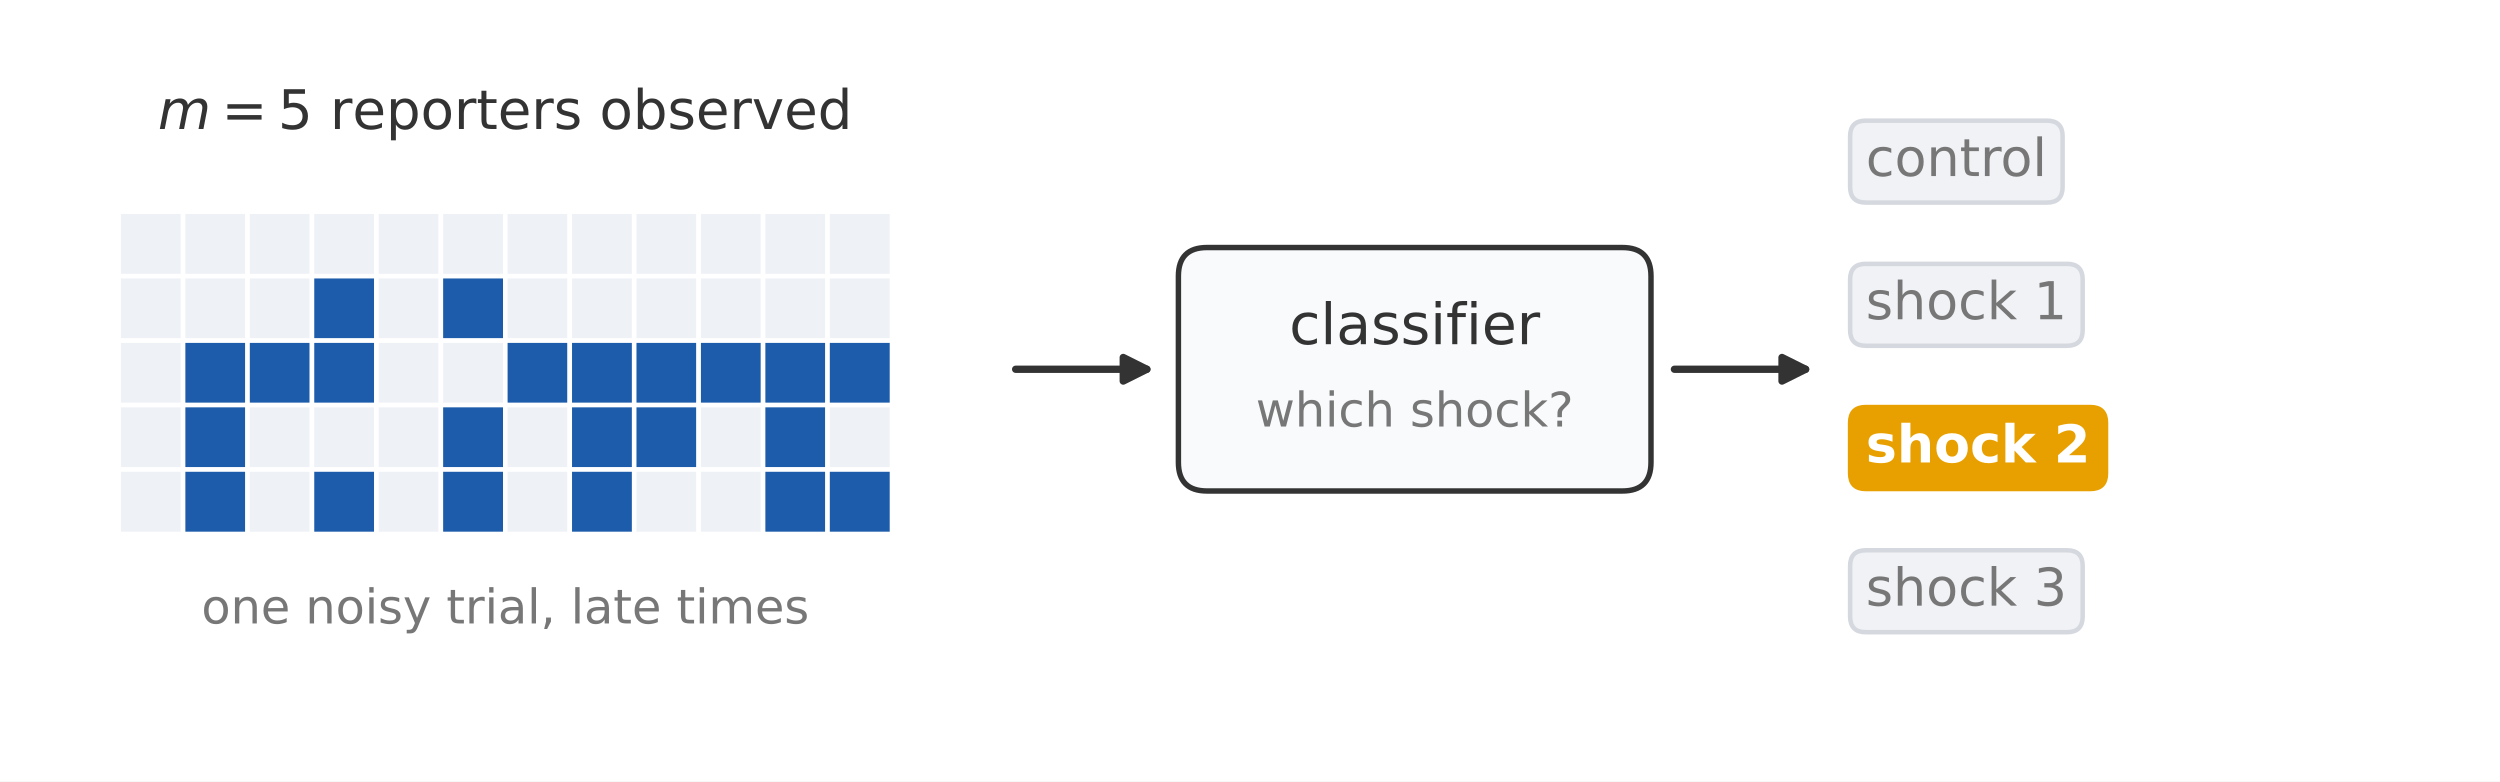
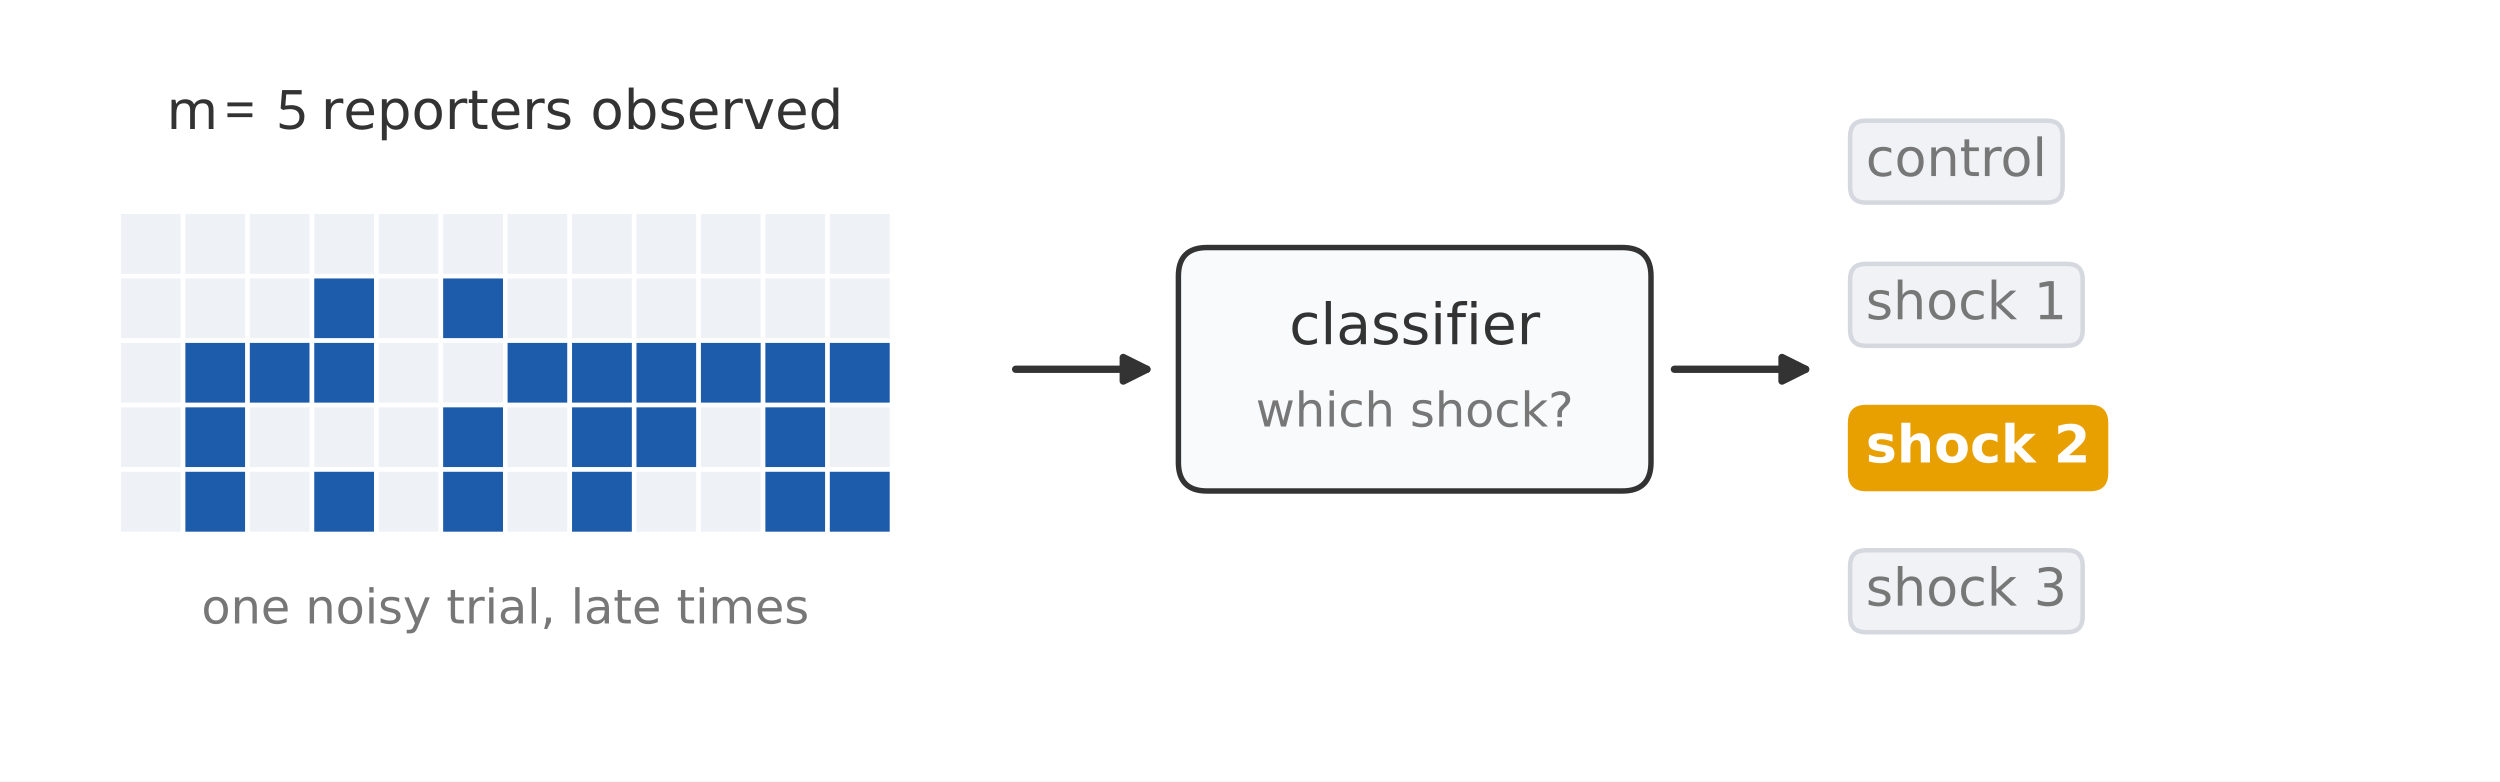
<svg xmlns="http://www.w3.org/2000/svg" width="550.08pt" height="171.953pt" viewBox="0 0 550.08 171.953" version="1.1">
  <defs>
    <style type="text/css">*{stroke-linejoin: round; stroke-linecap: butt}</style>
  </defs>
  <g id="figure_1">
    <g id="patch_1">
      <path d="M 0 171.953  L 550.08 171.953  L 550.08 0  L 0 0  z " style="fill: #ffffff" />
    </g>
    <g id="axes_1">
      <g id="patch_2">
-         <path d="M 223.473 81.25  Q 238.805 81.25 252.347 81.25  " clip-path="url(#p04132e5a02)" style="fill: none; stroke: #333333; stroke-width: 1.6; stroke-linecap: round" />
-         <path d="M 247.147 78.65  L 252.347 81.25  L 247.147 83.85  z " clip-path="url(#p04132e5a02)" style="fill: #333333; stroke: #333333; stroke-width: 1.6; stroke-linecap: round" />
+         <path d="M 223.473 81.25  Q 238.805 81.25 252.347 81.25  " clip-path="url(#p62bf58b626)" style="fill: none; stroke: #333333; stroke-width: 1.6; stroke-linecap: round" />
+         <path d="M 247.147 78.65  L 252.347 81.25  L 247.147 83.85  z " clip-path="url(#p62bf58b626)" style="fill: #333333; stroke: #333333; stroke-width: 1.6; stroke-linecap: round" />
      </g>
      <g id="patch_3">
-         <path d="M 265.587 108.034  L 356.968 108.034  Q 363.27 108.034 363.27 101.732  L 363.27 60.768  Q 363.27 54.466 356.968 54.466  L 265.587 54.466  Q 259.285 54.466 259.285 60.768  L 259.285 101.732  Q 259.285 108.034 265.587 108.034  z " clip-path="url(#p04132e5a02)" style="fill: #f8fafc; stroke: #333333; stroke-width: 1.2; stroke-linejoin: miter" />
+         <path d="M 265.587 108.034  L 356.968 108.034  Q 363.27 108.034 363.27 101.732  L 363.27 60.768  Q 363.27 54.466 356.968 54.466  L 265.587 54.466  Q 259.285 54.466 259.285 60.768  L 259.285 101.732  Q 259.285 108.034 265.587 108.034  z " clip-path="url(#p62bf58b626)" style="fill: #f8fafc; stroke: #333333; stroke-width: 1.2; stroke-linejoin: miter" />
      </g>
      <g id="patch_4">
-         <path d="M 368.422 81.25  Q 383.753 81.25 397.296 81.25  " clip-path="url(#p04132e5a02)" style="fill: none; stroke: #333333; stroke-width: 1.6; stroke-linecap: round" />
-         <path d="M 392.096 78.65  L 397.296 81.25  L 392.096 83.85  z " clip-path="url(#p04132e5a02)" style="fill: #333333; stroke: #333333; stroke-width: 1.6; stroke-linecap: round" />
+         <path d="M 368.422 81.25  Q 383.753 81.25 397.296 81.25  " clip-path="url(#p62bf58b626)" style="fill: none; stroke: #333333; stroke-width: 1.6; stroke-linecap: round" />
+         <path d="M 392.096 78.65  L 397.296 81.25  L 392.096 83.85  z " clip-path="url(#p62bf58b626)" style="fill: #333333; stroke: #333333; stroke-width: 1.6; stroke-linecap: round" />
      </g>
      <g id="patch_5">
-         <path d="M 26.106 60.768  L 40.286 60.768  L 40.286 46.588  L 26.106 46.588  z " clip-path="url(#p04132e5a02)" style="fill: #eef1f6; stroke: #ffffff; stroke-linejoin: miter" />
+         <path d="M 26.106 60.768  L 40.286 60.768  L 40.286 46.588  L 26.106 46.588  z " clip-path="url(#p62bf58b626)" style="fill: #eef1f6; stroke: #ffffff; stroke-linejoin: miter" />
      </g>
      <g id="patch_6">
-         <path d="M 40.286 60.768  L 54.466 60.768  L 54.466 46.588  L 40.286 46.588  z " clip-path="url(#p04132e5a02)" style="fill: #eef1f6; stroke: #ffffff; stroke-linejoin: miter" />
+         <path d="M 40.286 60.768  L 54.466 60.768  L 54.466 46.588  L 40.286 46.588  z " clip-path="url(#p62bf58b626)" style="fill: #eef1f6; stroke: #ffffff; stroke-linejoin: miter" />
      </g>
      <g id="patch_7">
-         <path d="M 54.466 60.768  L 68.646 60.768  L 68.646 46.588  L 54.466 46.588  z " clip-path="url(#p04132e5a02)" style="fill: #eef1f6; stroke: #ffffff; stroke-linejoin: miter" />
+         <path d="M 54.466 60.768  L 68.646 60.768  L 68.646 46.588  L 54.466 46.588  z " clip-path="url(#p62bf58b626)" style="fill: #eef1f6; stroke: #ffffff; stroke-linejoin: miter" />
      </g>
      <g id="patch_8">
-         <path d="M 68.646 60.768  L 82.825 60.768  L 82.825 46.588  L 68.646 46.588  z " clip-path="url(#p04132e5a02)" style="fill: #eef1f6; stroke: #ffffff; stroke-linejoin: miter" />
+         <path d="M 68.646 60.768  L 82.825 60.768  L 82.825 46.588  L 68.646 46.588  z " clip-path="url(#p62bf58b626)" style="fill: #eef1f6; stroke: #ffffff; stroke-linejoin: miter" />
      </g>
      <g id="patch_9">
-         <path d="M 82.825 60.768  L 97.005 60.768  L 97.005 46.588  L 82.825 46.588  z " clip-path="url(#p04132e5a02)" style="fill: #eef1f6; stroke: #ffffff; stroke-linejoin: miter" />
+         <path d="M 82.825 60.768  L 97.005 60.768  L 97.005 46.588  L 82.825 46.588  z " clip-path="url(#p62bf58b626)" style="fill: #eef1f6; stroke: #ffffff; stroke-linejoin: miter" />
      </g>
      <g id="patch_10">
-         <path d="M 97.005 60.768  L 111.185 60.768  L 111.185 46.588  L 97.005 46.588  z " clip-path="url(#p04132e5a02)" style="fill: #eef1f6; stroke: #ffffff; stroke-linejoin: miter" />
+         <path d="M 97.005 60.768  L 111.185 60.768  L 111.185 46.588  L 97.005 46.588  z " clip-path="url(#p62bf58b626)" style="fill: #eef1f6; stroke: #ffffff; stroke-linejoin: miter" />
      </g>
      <g id="patch_11">
-         <path d="M 111.185 60.768  L 125.365 60.768  L 125.365 46.588  L 111.185 46.588  z " clip-path="url(#p04132e5a02)" style="fill: #eef1f6; stroke: #ffffff; stroke-linejoin: miter" />
+         <path d="M 111.185 60.768  L 125.365 60.768  L 125.365 46.588  L 111.185 46.588  z " clip-path="url(#p62bf58b626)" style="fill: #eef1f6; stroke: #ffffff; stroke-linejoin: miter" />
      </g>
      <g id="patch_12">
-         <path d="M 125.365 60.768  L 139.544 60.768  L 139.544 46.588  L 125.365 46.588  z " clip-path="url(#p04132e5a02)" style="fill: #eef1f6; stroke: #ffffff; stroke-linejoin: miter" />
+         <path d="M 125.365 60.768  L 139.544 60.768  L 139.544 46.588  L 125.365 46.588  z " clip-path="url(#p62bf58b626)" style="fill: #eef1f6; stroke: #ffffff; stroke-linejoin: miter" />
      </g>
      <g id="patch_13">
-         <path d="M 139.544 60.768  L 153.724 60.768  L 153.724 46.588  L 139.544 46.588  z " clip-path="url(#p04132e5a02)" style="fill: #eef1f6; stroke: #ffffff; stroke-linejoin: miter" />
+         <path d="M 139.544 60.768  L 153.724 60.768  L 153.724 46.588  L 139.544 46.588  z " clip-path="url(#p62bf58b626)" style="fill: #eef1f6; stroke: #ffffff; stroke-linejoin: miter" />
      </g>
      <g id="patch_14">
-         <path d="M 153.724 60.768  L 167.904 60.768  L 167.904 46.588  L 153.724 46.588  z " clip-path="url(#p04132e5a02)" style="fill: #eef1f6; stroke: #ffffff; stroke-linejoin: miter" />
+         <path d="M 153.724 60.768  L 167.904 60.768  L 167.904 46.588  L 153.724 46.588  z " clip-path="url(#p62bf58b626)" style="fill: #eef1f6; stroke: #ffffff; stroke-linejoin: miter" />
      </g>
      <g id="patch_15">
-         <path d="M 167.904 60.768  L 182.084 60.768  L 182.084 46.588  L 167.904 46.588  z " clip-path="url(#p04132e5a02)" style="fill: #eef1f6; stroke: #ffffff; stroke-linejoin: miter" />
+         <path d="M 167.904 60.768  L 182.084 60.768  L 182.084 46.588  L 167.904 46.588  z " clip-path="url(#p62bf58b626)" style="fill: #eef1f6; stroke: #ffffff; stroke-linejoin: miter" />
      </g>
      <g id="patch_16">
-         <path d="M 182.084 60.768  L 196.264 60.768  L 196.264 46.588  L 182.084 46.588  z " clip-path="url(#p04132e5a02)" style="fill: #eef1f6; stroke: #ffffff; stroke-linejoin: miter" />
+         <path d="M 182.084 60.768  L 196.264 60.768  L 196.264 46.588  L 182.084 46.588  z " clip-path="url(#p62bf58b626)" style="fill: #eef1f6; stroke: #ffffff; stroke-linejoin: miter" />
      </g>
      <g id="patch_17">
-         <path d="M 26.106 74.948  L 40.286 74.948  L 40.286 60.768  L 26.106 60.768  z " clip-path="url(#p04132e5a02)" style="fill: #eef1f6; stroke: #ffffff; stroke-linejoin: miter" />
+         <path d="M 26.106 74.948  L 40.286 74.948  L 40.286 60.768  L 26.106 60.768  z " clip-path="url(#p62bf58b626)" style="fill: #eef1f6; stroke: #ffffff; stroke-linejoin: miter" />
      </g>
      <g id="patch_18">
-         <path d="M 40.286 74.948  L 54.466 74.948  L 54.466 60.768  L 40.286 60.768  z " clip-path="url(#p04132e5a02)" style="fill: #eef1f6; stroke: #ffffff; stroke-linejoin: miter" />
+         <path d="M 40.286 74.948  L 54.466 74.948  L 54.466 60.768  L 40.286 60.768  z " clip-path="url(#p62bf58b626)" style="fill: #eef1f6; stroke: #ffffff; stroke-linejoin: miter" />
      </g>
      <g id="patch_19">
-         <path d="M 54.466 74.948  L 68.646 74.948  L 68.646 60.768  L 54.466 60.768  z " clip-path="url(#p04132e5a02)" style="fill: #eef1f6; stroke: #ffffff; stroke-linejoin: miter" />
+         <path d="M 54.466 74.948  L 68.646 74.948  L 68.646 60.768  L 54.466 60.768  z " clip-path="url(#p62bf58b626)" style="fill: #eef1f6; stroke: #ffffff; stroke-linejoin: miter" />
      </g>
      <g id="patch_20">
-         <path d="M 68.646 74.948  L 82.825 74.948  L 82.825 60.768  L 68.646 60.768  z " clip-path="url(#p04132e5a02)" style="fill: #1c5cab; stroke: #ffffff; stroke-linejoin: miter" />
+         <path d="M 68.646 74.948  L 82.825 74.948  L 82.825 60.768  L 68.646 60.768  z " clip-path="url(#p62bf58b626)" style="fill: #1c5cab; stroke: #ffffff; stroke-linejoin: miter" />
      </g>
      <g id="patch_21">
-         <path d="M 82.825 74.948  L 97.005 74.948  L 97.005 60.768  L 82.825 60.768  z " clip-path="url(#p04132e5a02)" style="fill: #eef1f6; stroke: #ffffff; stroke-linejoin: miter" />
+         <path d="M 82.825 74.948  L 97.005 74.948  L 97.005 60.768  L 82.825 60.768  z " clip-path="url(#p62bf58b626)" style="fill: #eef1f6; stroke: #ffffff; stroke-linejoin: miter" />
      </g>
      <g id="patch_22">
-         <path d="M 97.005 74.948  L 111.185 74.948  L 111.185 60.768  L 97.005 60.768  z " clip-path="url(#p04132e5a02)" style="fill: #1c5cab; stroke: #ffffff; stroke-linejoin: miter" />
+         <path d="M 97.005 74.948  L 111.185 74.948  L 111.185 60.768  L 97.005 60.768  z " clip-path="url(#p62bf58b626)" style="fill: #1c5cab; stroke: #ffffff; stroke-linejoin: miter" />
      </g>
      <g id="patch_23">
-         <path d="M 111.185 74.948  L 125.365 74.948  L 125.365 60.768  L 111.185 60.768  z " clip-path="url(#p04132e5a02)" style="fill: #eef1f6; stroke: #ffffff; stroke-linejoin: miter" />
+         <path d="M 111.185 74.948  L 125.365 74.948  L 125.365 60.768  L 111.185 60.768  z " clip-path="url(#p62bf58b626)" style="fill: #eef1f6; stroke: #ffffff; stroke-linejoin: miter" />
      </g>
      <g id="patch_24">
-         <path d="M 125.365 74.948  L 139.544 74.948  L 139.544 60.768  L 125.365 60.768  z " clip-path="url(#p04132e5a02)" style="fill: #eef1f6; stroke: #ffffff; stroke-linejoin: miter" />
+         <path d="M 125.365 74.948  L 139.544 74.948  L 139.544 60.768  L 125.365 60.768  z " clip-path="url(#p62bf58b626)" style="fill: #eef1f6; stroke: #ffffff; stroke-linejoin: miter" />
      </g>
      <g id="patch_25">
-         <path d="M 139.544 74.948  L 153.724 74.948  L 153.724 60.768  L 139.544 60.768  z " clip-path="url(#p04132e5a02)" style="fill: #eef1f6; stroke: #ffffff; stroke-linejoin: miter" />
+         <path d="M 139.544 74.948  L 153.724 74.948  L 153.724 60.768  L 139.544 60.768  z " clip-path="url(#p62bf58b626)" style="fill: #eef1f6; stroke: #ffffff; stroke-linejoin: miter" />
      </g>
      <g id="patch_26">
-         <path d="M 153.724 74.948  L 167.904 74.948  L 167.904 60.768  L 153.724 60.768  z " clip-path="url(#p04132e5a02)" style="fill: #eef1f6; stroke: #ffffff; stroke-linejoin: miter" />
+         <path d="M 153.724 74.948  L 167.904 74.948  L 167.904 60.768  L 153.724 60.768  z " clip-path="url(#p62bf58b626)" style="fill: #eef1f6; stroke: #ffffff; stroke-linejoin: miter" />
      </g>
      <g id="patch_27">
-         <path d="M 167.904 74.948  L 182.084 74.948  L 182.084 60.768  L 167.904 60.768  z " clip-path="url(#p04132e5a02)" style="fill: #eef1f6; stroke: #ffffff; stroke-linejoin: miter" />
+         <path d="M 167.904 74.948  L 182.084 74.948  L 182.084 60.768  L 167.904 60.768  z " clip-path="url(#p62bf58b626)" style="fill: #eef1f6; stroke: #ffffff; stroke-linejoin: miter" />
      </g>
      <g id="patch_28">
-         <path d="M 182.084 74.948  L 196.264 74.948  L 196.264 60.768  L 182.084 60.768  z " clip-path="url(#p04132e5a02)" style="fill: #eef1f6; stroke: #ffffff; stroke-linejoin: miter" />
+         <path d="M 182.084 74.948  L 196.264 74.948  L 196.264 60.768  L 182.084 60.768  z " clip-path="url(#p62bf58b626)" style="fill: #eef1f6; stroke: #ffffff; stroke-linejoin: miter" />
      </g>
      <g id="patch_29">
-         <path d="M 26.106 89.128  L 40.286 89.128  L 40.286 74.948  L 26.106 74.948  z " clip-path="url(#p04132e5a02)" style="fill: #eef1f6; stroke: #ffffff; stroke-linejoin: miter" />
+         <path d="M 26.106 89.128  L 40.286 89.128  L 40.286 74.948  L 26.106 74.948  z " clip-path="url(#p62bf58b626)" style="fill: #eef1f6; stroke: #ffffff; stroke-linejoin: miter" />
      </g>
      <g id="patch_30">
-         <path d="M 40.286 89.128  L 54.466 89.128  L 54.466 74.948  L 40.286 74.948  z " clip-path="url(#p04132e5a02)" style="fill: #1c5cab; stroke: #ffffff; stroke-linejoin: miter" />
+         <path d="M 40.286 89.128  L 54.466 89.128  L 54.466 74.948  L 40.286 74.948  z " clip-path="url(#p62bf58b626)" style="fill: #1c5cab; stroke: #ffffff; stroke-linejoin: miter" />
      </g>
      <g id="patch_31">
-         <path d="M 54.466 89.128  L 68.646 89.128  L 68.646 74.948  L 54.466 74.948  z " clip-path="url(#p04132e5a02)" style="fill: #1c5cab; stroke: #ffffff; stroke-linejoin: miter" />
+         <path d="M 54.466 89.128  L 68.646 89.128  L 68.646 74.948  L 54.466 74.948  z " clip-path="url(#p62bf58b626)" style="fill: #1c5cab; stroke: #ffffff; stroke-linejoin: miter" />
      </g>
      <g id="patch_32">
-         <path d="M 68.646 89.128  L 82.825 89.128  L 82.825 74.948  L 68.646 74.948  z " clip-path="url(#p04132e5a02)" style="fill: #1c5cab; stroke: #ffffff; stroke-linejoin: miter" />
+         <path d="M 68.646 89.128  L 82.825 89.128  L 82.825 74.948  L 68.646 74.948  z " clip-path="url(#p62bf58b626)" style="fill: #1c5cab; stroke: #ffffff; stroke-linejoin: miter" />
      </g>
      <g id="patch_33">
-         <path d="M 82.825 89.128  L 97.005 89.128  L 97.005 74.948  L 82.825 74.948  z " clip-path="url(#p04132e5a02)" style="fill: #eef1f6; stroke: #ffffff; stroke-linejoin: miter" />
+         <path d="M 82.825 89.128  L 97.005 89.128  L 97.005 74.948  L 82.825 74.948  z " clip-path="url(#p62bf58b626)" style="fill: #eef1f6; stroke: #ffffff; stroke-linejoin: miter" />
      </g>
      <g id="patch_34">
-         <path d="M 97.005 89.128  L 111.185 89.128  L 111.185 74.948  L 97.005 74.948  z " clip-path="url(#p04132e5a02)" style="fill: #eef1f6; stroke: #ffffff; stroke-linejoin: miter" />
+         <path d="M 97.005 89.128  L 111.185 89.128  L 111.185 74.948  L 97.005 74.948  z " clip-path="url(#p62bf58b626)" style="fill: #eef1f6; stroke: #ffffff; stroke-linejoin: miter" />
      </g>
      <g id="patch_35">
-         <path d="M 111.185 89.128  L 125.365 89.128  L 125.365 74.948  L 111.185 74.948  z " clip-path="url(#p04132e5a02)" style="fill: #1c5cab; stroke: #ffffff; stroke-linejoin: miter" />
+         <path d="M 111.185 89.128  L 125.365 89.128  L 125.365 74.948  L 111.185 74.948  z " clip-path="url(#p62bf58b626)" style="fill: #1c5cab; stroke: #ffffff; stroke-linejoin: miter" />
      </g>
      <g id="patch_36">
-         <path d="M 125.365 89.128  L 139.544 89.128  L 139.544 74.948  L 125.365 74.948  z " clip-path="url(#p04132e5a02)" style="fill: #1c5cab; stroke: #ffffff; stroke-linejoin: miter" />
+         <path d="M 125.365 89.128  L 139.544 89.128  L 139.544 74.948  L 125.365 74.948  z " clip-path="url(#p62bf58b626)" style="fill: #1c5cab; stroke: #ffffff; stroke-linejoin: miter" />
      </g>
      <g id="patch_37">
-         <path d="M 139.544 89.128  L 153.724 89.128  L 153.724 74.948  L 139.544 74.948  z " clip-path="url(#p04132e5a02)" style="fill: #1c5cab; stroke: #ffffff; stroke-linejoin: miter" />
+         <path d="M 139.544 89.128  L 153.724 89.128  L 153.724 74.948  L 139.544 74.948  z " clip-path="url(#p62bf58b626)" style="fill: #1c5cab; stroke: #ffffff; stroke-linejoin: miter" />
      </g>
      <g id="patch_38">
-         <path d="M 153.724 89.128  L 167.904 89.128  L 167.904 74.948  L 153.724 74.948  z " clip-path="url(#p04132e5a02)" style="fill: #1c5cab; stroke: #ffffff; stroke-linejoin: miter" />
+         <path d="M 153.724 89.128  L 167.904 89.128  L 167.904 74.948  L 153.724 74.948  z " clip-path="url(#p62bf58b626)" style="fill: #1c5cab; stroke: #ffffff; stroke-linejoin: miter" />
      </g>
      <g id="patch_39">
-         <path d="M 167.904 89.128  L 182.084 89.128  L 182.084 74.948  L 167.904 74.948  z " clip-path="url(#p04132e5a02)" style="fill: #1c5cab; stroke: #ffffff; stroke-linejoin: miter" />
+         <path d="M 167.904 89.128  L 182.084 89.128  L 182.084 74.948  L 167.904 74.948  z " clip-path="url(#p62bf58b626)" style="fill: #1c5cab; stroke: #ffffff; stroke-linejoin: miter" />
      </g>
      <g id="patch_40">
-         <path d="M 182.084 89.128  L 196.264 89.128  L 196.264 74.948  L 182.084 74.948  z " clip-path="url(#p04132e5a02)" style="fill: #1c5cab; stroke: #ffffff; stroke-linejoin: miter" />
+         <path d="M 182.084 89.128  L 196.264 89.128  L 196.264 74.948  L 182.084 74.948  z " clip-path="url(#p62bf58b626)" style="fill: #1c5cab; stroke: #ffffff; stroke-linejoin: miter" />
      </g>
      <g id="patch_41">
-         <path d="M 26.106 103.307  L 40.286 103.307  L 40.286 89.128  L 26.106 89.128  z " clip-path="url(#p04132e5a02)" style="fill: #eef1f6; stroke: #ffffff; stroke-linejoin: miter" />
+         <path d="M 26.106 103.307  L 40.286 103.307  L 40.286 89.128  L 26.106 89.128  z " clip-path="url(#p62bf58b626)" style="fill: #eef1f6; stroke: #ffffff; stroke-linejoin: miter" />
      </g>
      <g id="patch_42">
-         <path d="M 40.286 103.307  L 54.466 103.307  L 54.466 89.128  L 40.286 89.128  z " clip-path="url(#p04132e5a02)" style="fill: #1c5cab; stroke: #ffffff; stroke-linejoin: miter" />
+         <path d="M 40.286 103.307  L 54.466 103.307  L 54.466 89.128  L 40.286 89.128  z " clip-path="url(#p62bf58b626)" style="fill: #1c5cab; stroke: #ffffff; stroke-linejoin: miter" />
      </g>
      <g id="patch_43">
-         <path d="M 54.466 103.307  L 68.646 103.307  L 68.646 89.128  L 54.466 89.128  z " clip-path="url(#p04132e5a02)" style="fill: #eef1f6; stroke: #ffffff; stroke-linejoin: miter" />
+         <path d="M 54.466 103.307  L 68.646 103.307  L 68.646 89.128  L 54.466 89.128  z " clip-path="url(#p62bf58b626)" style="fill: #eef1f6; stroke: #ffffff; stroke-linejoin: miter" />
      </g>
      <g id="patch_44">
-         <path d="M 68.646 103.307  L 82.825 103.307  L 82.825 89.128  L 68.646 89.128  z " clip-path="url(#p04132e5a02)" style="fill: #eef1f6; stroke: #ffffff; stroke-linejoin: miter" />
+         <path d="M 68.646 103.307  L 82.825 103.307  L 82.825 89.128  L 68.646 89.128  z " clip-path="url(#p62bf58b626)" style="fill: #eef1f6; stroke: #ffffff; stroke-linejoin: miter" />
      </g>
      <g id="patch_45">
-         <path d="M 82.825 103.307  L 97.005 103.307  L 97.005 89.128  L 82.825 89.128  z " clip-path="url(#p04132e5a02)" style="fill: #eef1f6; stroke: #ffffff; stroke-linejoin: miter" />
+         <path d="M 82.825 103.307  L 97.005 103.307  L 97.005 89.128  L 82.825 89.128  z " clip-path="url(#p62bf58b626)" style="fill: #eef1f6; stroke: #ffffff; stroke-linejoin: miter" />
      </g>
      <g id="patch_46">
-         <path d="M 97.005 103.307  L 111.185 103.307  L 111.185 89.128  L 97.005 89.128  z " clip-path="url(#p04132e5a02)" style="fill: #1c5cab; stroke: #ffffff; stroke-linejoin: miter" />
+         <path d="M 97.005 103.307  L 111.185 103.307  L 111.185 89.128  L 97.005 89.128  z " clip-path="url(#p62bf58b626)" style="fill: #1c5cab; stroke: #ffffff; stroke-linejoin: miter" />
      </g>
      <g id="patch_47">
-         <path d="M 111.185 103.307  L 125.365 103.307  L 125.365 89.128  L 111.185 89.128  z " clip-path="url(#p04132e5a02)" style="fill: #eef1f6; stroke: #ffffff; stroke-linejoin: miter" />
+         <path d="M 111.185 103.307  L 125.365 103.307  L 125.365 89.128  L 111.185 89.128  z " clip-path="url(#p62bf58b626)" style="fill: #eef1f6; stroke: #ffffff; stroke-linejoin: miter" />
      </g>
      <g id="patch_48">
-         <path d="M 125.365 103.307  L 139.544 103.307  L 139.544 89.128  L 125.365 89.128  z " clip-path="url(#p04132e5a02)" style="fill: #1c5cab; stroke: #ffffff; stroke-linejoin: miter" />
+         <path d="M 125.365 103.307  L 139.544 103.307  L 139.544 89.128  L 125.365 89.128  z " clip-path="url(#p62bf58b626)" style="fill: #1c5cab; stroke: #ffffff; stroke-linejoin: miter" />
      </g>
      <g id="patch_49">
-         <path d="M 139.544 103.307  L 153.724 103.307  L 153.724 89.128  L 139.544 89.128  z " clip-path="url(#p04132e5a02)" style="fill: #1c5cab; stroke: #ffffff; stroke-linejoin: miter" />
+         <path d="M 139.544 103.307  L 153.724 103.307  L 153.724 89.128  L 139.544 89.128  z " clip-path="url(#p62bf58b626)" style="fill: #1c5cab; stroke: #ffffff; stroke-linejoin: miter" />
      </g>
      <g id="patch_50">
-         <path d="M 153.724 103.307  L 167.904 103.307  L 167.904 89.128  L 153.724 89.128  z " clip-path="url(#p04132e5a02)" style="fill: #eef1f6; stroke: #ffffff; stroke-linejoin: miter" />
+         <path d="M 153.724 103.307  L 167.904 103.307  L 167.904 89.128  L 153.724 89.128  z " clip-path="url(#p62bf58b626)" style="fill: #eef1f6; stroke: #ffffff; stroke-linejoin: miter" />
      </g>
      <g id="patch_51">
-         <path d="M 167.904 103.307  L 182.084 103.307  L 182.084 89.128  L 167.904 89.128  z " clip-path="url(#p04132e5a02)" style="fill: #1c5cab; stroke: #ffffff; stroke-linejoin: miter" />
+         <path d="M 167.904 103.307  L 182.084 103.307  L 182.084 89.128  L 167.904 89.128  z " clip-path="url(#p62bf58b626)" style="fill: #1c5cab; stroke: #ffffff; stroke-linejoin: miter" />
      </g>
      <g id="patch_52">
-         <path d="M 182.084 103.307  L 196.264 103.307  L 196.264 89.128  L 182.084 89.128  z " clip-path="url(#p04132e5a02)" style="fill: #eef1f6; stroke: #ffffff; stroke-linejoin: miter" />
+         <path d="M 182.084 103.307  L 196.264 103.307  L 196.264 89.128  L 182.084 89.128  z " clip-path="url(#p62bf58b626)" style="fill: #eef1f6; stroke: #ffffff; stroke-linejoin: miter" />
      </g>
      <g id="patch_53">
-         <path d="M 26.106 117.487  L 40.286 117.487  L 40.286 103.307  L 26.106 103.307  z " clip-path="url(#p04132e5a02)" style="fill: #eef1f6; stroke: #ffffff; stroke-linejoin: miter" />
+         <path d="M 26.106 117.487  L 40.286 117.487  L 40.286 103.307  L 26.106 103.307  z " clip-path="url(#p62bf58b626)" style="fill: #eef1f6; stroke: #ffffff; stroke-linejoin: miter" />
      </g>
      <g id="patch_54">
-         <path d="M 40.286 117.487  L 54.466 117.487  L 54.466 103.307  L 40.286 103.307  z " clip-path="url(#p04132e5a02)" style="fill: #1c5cab; stroke: #ffffff; stroke-linejoin: miter" />
+         <path d="M 40.286 117.487  L 54.466 117.487  L 54.466 103.307  L 40.286 103.307  z " clip-path="url(#p62bf58b626)" style="fill: #1c5cab; stroke: #ffffff; stroke-linejoin: miter" />
      </g>
      <g id="patch_55">
-         <path d="M 54.466 117.487  L 68.646 117.487  L 68.646 103.307  L 54.466 103.307  z " clip-path="url(#p04132e5a02)" style="fill: #eef1f6; stroke: #ffffff; stroke-linejoin: miter" />
+         <path d="M 54.466 117.487  L 68.646 117.487  L 68.646 103.307  L 54.466 103.307  z " clip-path="url(#p62bf58b626)" style="fill: #eef1f6; stroke: #ffffff; stroke-linejoin: miter" />
      </g>
      <g id="patch_56">
-         <path d="M 68.646 117.487  L 82.825 117.487  L 82.825 103.307  L 68.646 103.307  z " clip-path="url(#p04132e5a02)" style="fill: #1c5cab; stroke: #ffffff; stroke-linejoin: miter" />
+         <path d="M 68.646 117.487  L 82.825 117.487  L 82.825 103.307  L 68.646 103.307  z " clip-path="url(#p62bf58b626)" style="fill: #1c5cab; stroke: #ffffff; stroke-linejoin: miter" />
      </g>
      <g id="patch_57">
-         <path d="M 82.825 117.487  L 97.005 117.487  L 97.005 103.307  L 82.825 103.307  z " clip-path="url(#p04132e5a02)" style="fill: #eef1f6; stroke: #ffffff; stroke-linejoin: miter" />
+         <path d="M 82.825 117.487  L 97.005 117.487  L 97.005 103.307  L 82.825 103.307  z " clip-path="url(#p62bf58b626)" style="fill: #eef1f6; stroke: #ffffff; stroke-linejoin: miter" />
      </g>
      <g id="patch_58">
-         <path d="M 97.005 117.487  L 111.185 117.487  L 111.185 103.307  L 97.005 103.307  z " clip-path="url(#p04132e5a02)" style="fill: #1c5cab; stroke: #ffffff; stroke-linejoin: miter" />
+         <path d="M 97.005 117.487  L 111.185 117.487  L 111.185 103.307  L 97.005 103.307  z " clip-path="url(#p62bf58b626)" style="fill: #1c5cab; stroke: #ffffff; stroke-linejoin: miter" />
      </g>
      <g id="patch_59">
-         <path d="M 111.185 117.487  L 125.365 117.487  L 125.365 103.307  L 111.185 103.307  z " clip-path="url(#p04132e5a02)" style="fill: #eef1f6; stroke: #ffffff; stroke-linejoin: miter" />
+         <path d="M 111.185 117.487  L 125.365 117.487  L 125.365 103.307  L 111.185 103.307  z " clip-path="url(#p62bf58b626)" style="fill: #eef1f6; stroke: #ffffff; stroke-linejoin: miter" />
      </g>
      <g id="patch_60">
-         <path d="M 125.365 117.487  L 139.544 117.487  L 139.544 103.307  L 125.365 103.307  z " clip-path="url(#p04132e5a02)" style="fill: #1c5cab; stroke: #ffffff; stroke-linejoin: miter" />
+         <path d="M 125.365 117.487  L 139.544 117.487  L 139.544 103.307  L 125.365 103.307  z " clip-path="url(#p62bf58b626)" style="fill: #1c5cab; stroke: #ffffff; stroke-linejoin: miter" />
      </g>
      <g id="patch_61">
-         <path d="M 139.544 117.487  L 153.724 117.487  L 153.724 103.307  L 139.544 103.307  z " clip-path="url(#p04132e5a02)" style="fill: #eef1f6; stroke: #ffffff; stroke-linejoin: miter" />
+         <path d="M 139.544 117.487  L 153.724 117.487  L 153.724 103.307  L 139.544 103.307  z " clip-path="url(#p62bf58b626)" style="fill: #eef1f6; stroke: #ffffff; stroke-linejoin: miter" />
      </g>
      <g id="patch_62">
-         <path d="M 153.724 117.487  L 167.904 117.487  L 167.904 103.307  L 153.724 103.307  z " clip-path="url(#p04132e5a02)" style="fill: #eef1f6; stroke: #ffffff; stroke-linejoin: miter" />
+         <path d="M 153.724 117.487  L 167.904 117.487  L 167.904 103.307  L 153.724 103.307  z " clip-path="url(#p62bf58b626)" style="fill: #eef1f6; stroke: #ffffff; stroke-linejoin: miter" />
      </g>
      <g id="patch_63">
-         <path d="M 167.904 117.487  L 182.084 117.487  L 182.084 103.307  L 167.904 103.307  z " clip-path="url(#p04132e5a02)" style="fill: #1c5cab; stroke: #ffffff; stroke-linejoin: miter" />
+         <path d="M 167.904 117.487  L 182.084 117.487  L 182.084 103.307  L 167.904 103.307  z " clip-path="url(#p62bf58b626)" style="fill: #1c5cab; stroke: #ffffff; stroke-linejoin: miter" />
      </g>
      <g id="patch_64">
-         <path d="M 182.084 117.487  L 196.264 117.487  L 196.264 103.307  L 182.084 103.307  z " clip-path="url(#p04132e5a02)" style="fill: #1c5cab; stroke: #ffffff; stroke-linejoin: miter" />
+         <path d="M 182.084 117.487  L 196.264 117.487  L 196.264 103.307  L 182.084 103.307  z " clip-path="url(#p62bf58b626)" style="fill: #1c5cab; stroke: #ffffff; stroke-linejoin: miter" />
      </g>
      <g id="text_1">
-         <g style="fill: #333333" transform="translate(34.74494 29.25741)">
+         <g style="fill: #333333" transform="translate(36.72494 29.25741)">
          <text>
-             <tspan x="0" y="-0.875" style="font-style: oblique; font-size: 12px; font-family: 'DejaVu Sans'; fill: #333333">m</tspan>
-             <tspan x="14.027" y="-0.875" style="font-size: 12px; font-family: 'DejaVu Sans'; fill: #333333">=</tspan>
-             <tspan x="26.42" y="-0.875" style="font-size: 12px; font-family: 'DejaVu Sans'; fill: #333333">5</tspan>
-             <tspan x="34.055" y="-0.875" style="font-size: 12px; font-family: 'DejaVu Sans'; fill: #333333"> </tspan>
-             <tspan x="37.869" y="-0.875" style="font-size: 12px; font-family: 'DejaVu Sans'; fill: #333333">r</tspan>
-             <tspan x="42.803" y="-0.875" style="font-size: 12px; font-family: 'DejaVu Sans'; fill: #333333">e</tspan>
-             <tspan x="50.186" y="-0.875" style="font-size: 12px; font-family: 'DejaVu Sans'; fill: #333333">p</tspan>
-             <tspan x="57.803" y="-0.875" style="font-size: 12px; font-family: 'DejaVu Sans'; fill: #333333">o</tspan>
-             <tspan x="65.145" y="-0.875" style="font-size: 12px; font-family: 'DejaVu Sans'; fill: #333333">r</tspan>
-             <tspan x="70.078" y="-0.875" style="font-size: 12px; font-family: 'DejaVu Sans'; fill: #333333">t</tspan>
-             <tspan x="74.783" y="-0.875" style="font-size: 12px; font-family: 'DejaVu Sans'; fill: #333333">e</tspan>
-             <tspan x="82.166" y="-0.875" style="font-size: 12px; font-family: 'DejaVu Sans'; fill: #333333">r</tspan>
-             <tspan x="87.1" y="-0.875" style="font-size: 12px; font-family: 'DejaVu Sans'; fill: #333333">s</tspan>
-             <tspan x="93.352" y="-0.875" style="font-size: 12px; font-family: 'DejaVu Sans'; fill: #333333"> </tspan>
-             <tspan x="97.166" y="-0.875" style="font-size: 12px; font-family: 'DejaVu Sans'; fill: #333333">o</tspan>
-             <tspan x="104.508" y="-0.875" style="font-size: 12px; font-family: 'DejaVu Sans'; fill: #333333">b</tspan>
-             <tspan x="112.125" y="-0.875" style="font-size: 12px; font-family: 'DejaVu Sans'; fill: #333333">s</tspan>
-             <tspan x="118.377" y="-0.875" style="font-size: 12px; font-family: 'DejaVu Sans'; fill: #333333">e</tspan>
-             <tspan x="125.76" y="-0.875" style="font-size: 12px; font-family: 'DejaVu Sans'; fill: #333333">r</tspan>
-             <tspan x="130.693" y="-0.875" style="font-size: 12px; font-family: 'DejaVu Sans'; fill: #333333">v</tspan>
-             <tspan x="137.795" y="-0.875" style="font-size: 12px; font-family: 'DejaVu Sans'; fill: #333333">e</tspan>
-             <tspan x="145.178" y="-0.875" style="font-size: 12px; font-family: 'DejaVu Sans'; fill: #333333">d</tspan>
+             <tspan x="0" y="-0.875" style="font-size: 12px; font-family: 'cmmi10'; fill: #333333">m</tspan>
+             <tspan x="12.642" y="-0.875" style="font-size: 12px; font-family: 'cmr10'; fill: #333333">=</tspan>
+             <tspan x="24.071" y="-0.875" style="font-size: 12px; font-family: 'cmr10'; fill: #333333">5</tspan>
+             <tspan x="30.071" y="-0.875" style="font-size: 12px; font-family: 'DejaVu Sans'; fill: #333333"> </tspan>
+             <tspan x="33.886" y="-0.875" style="font-size: 12px; font-family: 'DejaVu Sans'; fill: #333333">r</tspan>
+             <tspan x="38.82" y="-0.875" style="font-size: 12px; font-family: 'DejaVu Sans'; fill: #333333">e</tspan>
+             <tspan x="46.202" y="-0.875" style="font-size: 12px; font-family: 'DejaVu Sans'; fill: #333333">p</tspan>
+             <tspan x="53.82" y="-0.875" style="font-size: 12px; font-family: 'DejaVu Sans'; fill: #333333">o</tspan>
+             <tspan x="61.161" y="-0.875" style="font-size: 12px; font-family: 'DejaVu Sans'; fill: #333333">r</tspan>
+             <tspan x="66.095" y="-0.875" style="font-size: 12px; font-family: 'DejaVu Sans'; fill: #333333">t</tspan>
+             <tspan x="70.8" y="-0.875" style="font-size: 12px; font-family: 'DejaVu Sans'; fill: #333333">e</tspan>
+             <tspan x="78.183" y="-0.875" style="font-size: 12px; font-family: 'DejaVu Sans'; fill: #333333">r</tspan>
+             <tspan x="83.116" y="-0.875" style="font-size: 12px; font-family: 'DejaVu Sans'; fill: #333333">s</tspan>
+             <tspan x="89.368" y="-0.875" style="font-size: 12px; font-family: 'DejaVu Sans'; fill: #333333"> </tspan>
+             <tspan x="93.183" y="-0.875" style="font-size: 12px; font-family: 'DejaVu Sans'; fill: #333333">o</tspan>
+             <tspan x="100.525" y="-0.875" style="font-size: 12px; font-family: 'DejaVu Sans'; fill: #333333">b</tspan>
+             <tspan x="108.142" y="-0.875" style="font-size: 12px; font-family: 'DejaVu Sans'; fill: #333333">s</tspan>
+             <tspan x="114.394" y="-0.875" style="font-size: 12px; font-family: 'DejaVu Sans'; fill: #333333">e</tspan>
+             <tspan x="121.777" y="-0.875" style="font-size: 12px; font-family: 'DejaVu Sans'; fill: #333333">r</tspan>
+             <tspan x="126.71" y="-0.875" style="font-size: 12px; font-family: 'DejaVu Sans'; fill: #333333">v</tspan>
+             <tspan x="133.812" y="-0.875" style="font-size: 12px; font-family: 'DejaVu Sans'; fill: #333333">e</tspan>
+             <tspan x="141.195" y="-0.875" style="font-size: 12px; font-family: 'DejaVu Sans'; fill: #333333">d</tspan>
          </text>
        </g>
      </g>
      <g id="text_2">
        <text style="font-size: 10.5px; font-family: 'DejaVu Sans', 'Bitstream Vera Sans', 'Computer Modern Sans Serif', 'Lucida Grande', 'Verdana', 'Geneva', 'Lucid', 'Arial', 'Helvetica', 'Avant Garde', sans-serif; text-anchor: middle; fill: #777777" x="111.185" y="137.181" transform="rotate(-0 111.1849 137.1812)">one noisy trial, late times</text>
      </g>
      <g id="text_3">
        <text style="font-size: 12.5px; font-family: 'DejaVu Sans', 'Bitstream Vera Sans', 'Computer Modern Sans Serif', 'Lucida Grande', 'Verdana', 'Geneva', 'Lucid', 'Arial', 'Helvetica', 'Avant Garde', sans-serif; text-anchor: middle; fill: #333333" x="311.277" y="75.736" transform="rotate(-0 311.2772 75.73553)">classifier</text>
      </g>
      <g id="text_4">
        <text style="font-size: 10.5px; font-family: 'DejaVu Sans', 'Bitstream Vera Sans', 'Computer Modern Sans Serif', 'Lucida Grande', 'Verdana', 'Geneva', 'Lucid', 'Arial', 'Helvetica', 'Avant Garde', sans-serif; text-anchor: middle; fill: #777777" x="311.277" y="93.854" transform="rotate(-0 311.2772 93.85412)">which shock?</text>
      </g>
      <g id="text_5">
        <g id="patch_65">
          <path d="M 410.536 44.574  L 450.392 44.574  Q 453.842 44.574 453.842 41.124  L 453.842 29.995  Q 453.842 26.545 450.392 26.545  L 410.536 26.545  Q 407.086 26.545 407.086 29.995  L 407.086 41.124  Q 407.086 44.574 410.536 44.574  z " style="fill: #f0f2f5; stroke: #d5d9df; stroke-linejoin: miter" />
        </g>
        <text style="font-size: 11.5px; font-family: 'DejaVu Sans', 'Bitstream Vera Sans', 'Computer Modern Sans Serif', 'Lucida Grande', 'Verdana', 'Geneva', 'Lucid', 'Arial', 'Helvetica', 'Avant Garde', sans-serif; text-anchor: start; fill: #777777" x="410.536" y="38.733" transform="rotate(-0 410.5355 38.73281)">control</text>
      </g>
      <g id="text_6">
        <g id="patch_66">
          <path d="M 410.536 76.085  L 454.805 76.085  Q 458.255 76.085 458.255 72.635  L 458.255 61.505  Q 458.255 58.055 454.805 58.055  L 410.536 58.055  Q 407.086 58.055 407.086 61.505  L 407.086 72.635  Q 407.086 76.085 410.536 76.085  z " style="fill: #f0f2f5; stroke: #d5d9df; stroke-linejoin: miter" />
        </g>
        <text style="font-size: 11.5px; font-family: 'DejaVu Sans', 'Bitstream Vera Sans', 'Computer Modern Sans Serif', 'Lucida Grande', 'Verdana', 'Geneva', 'Lucid', 'Arial', 'Helvetica', 'Avant Garde', sans-serif; text-anchor: start; fill: #777777" x="410.536" y="70.243" transform="rotate(-0 410.5355 70.2434)">shock 1</text>
      </g>
      <g id="text_7">
        <g id="patch_67">
          <path d="M 410.536 107.596  L 459.937 107.596  Q 463.387 107.596 463.387 104.146  L 463.387 93.016  Q 463.387 89.566 459.937 89.566  L 410.536 89.566  Q 407.086 89.566 407.086 93.016  L 407.086 104.146  Q 407.086 107.596 410.536 107.596  z " style="fill: #e8a000; stroke: #e8a000; stroke-linejoin: miter" />
        </g>
        <text style="font-weight: 700; font-size: 11.5px; font-family: 'DejaVu Sans', 'Bitstream Vera Sans', 'Computer Modern Sans Serif', 'Lucida Grande', 'Verdana', 'Geneva', 'Lucid', 'Arial', 'Helvetica', 'Avant Garde', sans-serif; text-anchor: start; fill: #ffffff" x="410.536" y="101.754" transform="rotate(-0 410.5355 101.754)">shock 2</text>
      </g>
      <g id="text_8">
        <g id="patch_68">
          <path d="M 410.536 139.106  L 454.805 139.106  Q 458.255 139.106 458.255 135.656  L 458.255 124.526  Q 458.255 121.076 454.805 121.076  L 410.536 121.076  Q 407.086 121.076 407.086 124.526  L 407.086 135.656  Q 407.086 139.106 410.536 139.106  z " style="fill: #f0f2f5; stroke: #d5d9df; stroke-linejoin: miter" />
        </g>
        <text style="font-size: 11.5px; font-family: 'DejaVu Sans', 'Bitstream Vera Sans', 'Computer Modern Sans Serif', 'Lucida Grande', 'Verdana', 'Geneva', 'Lucid', 'Arial', 'Helvetica', 'Avant Garde', sans-serif; text-anchor: start; fill: #777777" x="410.536" y="133.265" transform="rotate(-0 410.5355 133.2646)">shock 3</text>
      </g>
    </g>
  </g>
  <defs>
-     <clipPath id="p04132e5a02">
+     <clipPath id="p62bf58b626">
      <rect x="7.2" y="7.2" width="535.68" height="157.553" />
    </clipPath>
  </defs>
</svg>
